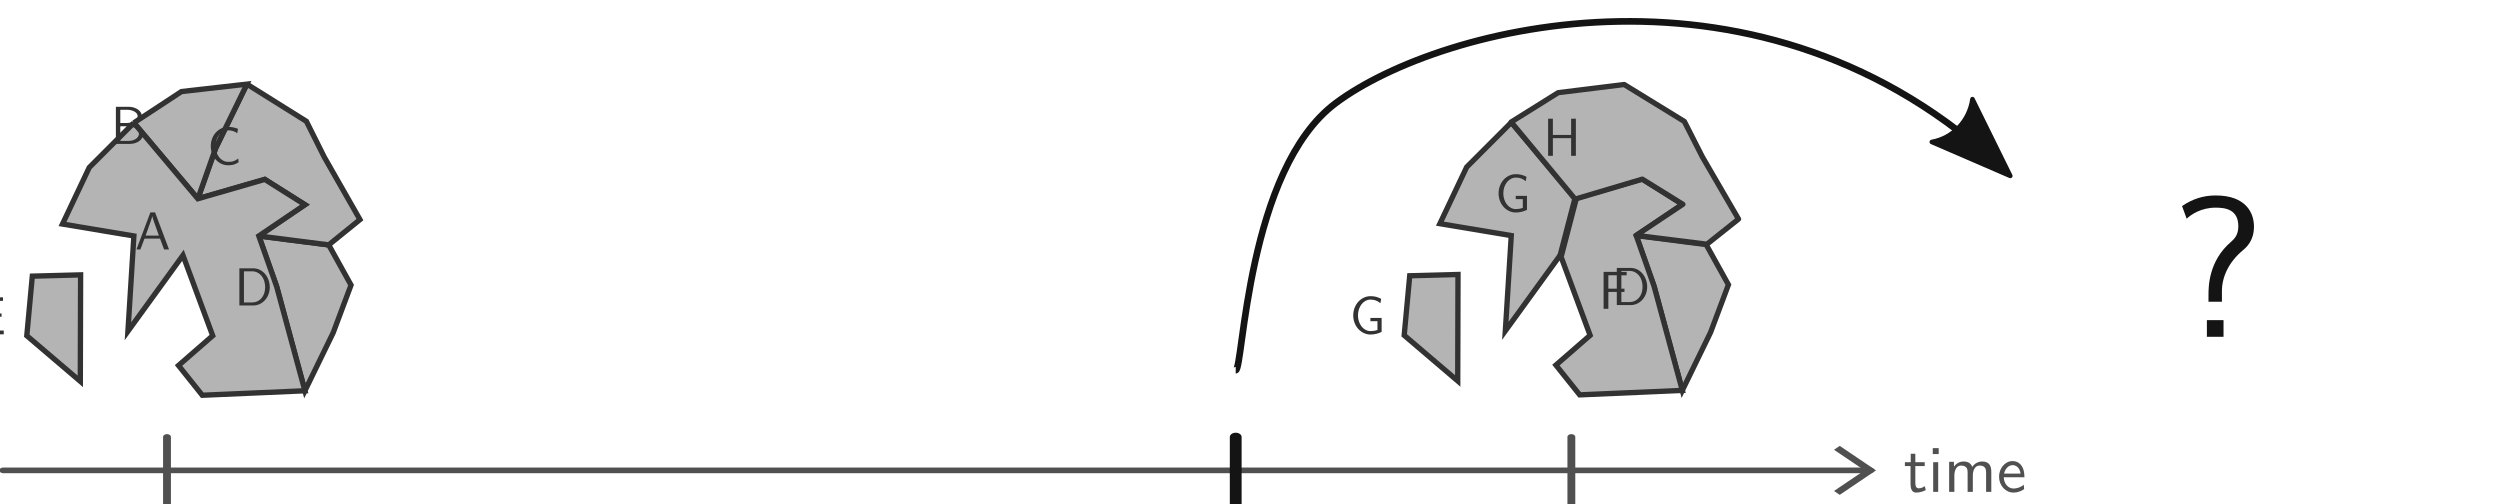
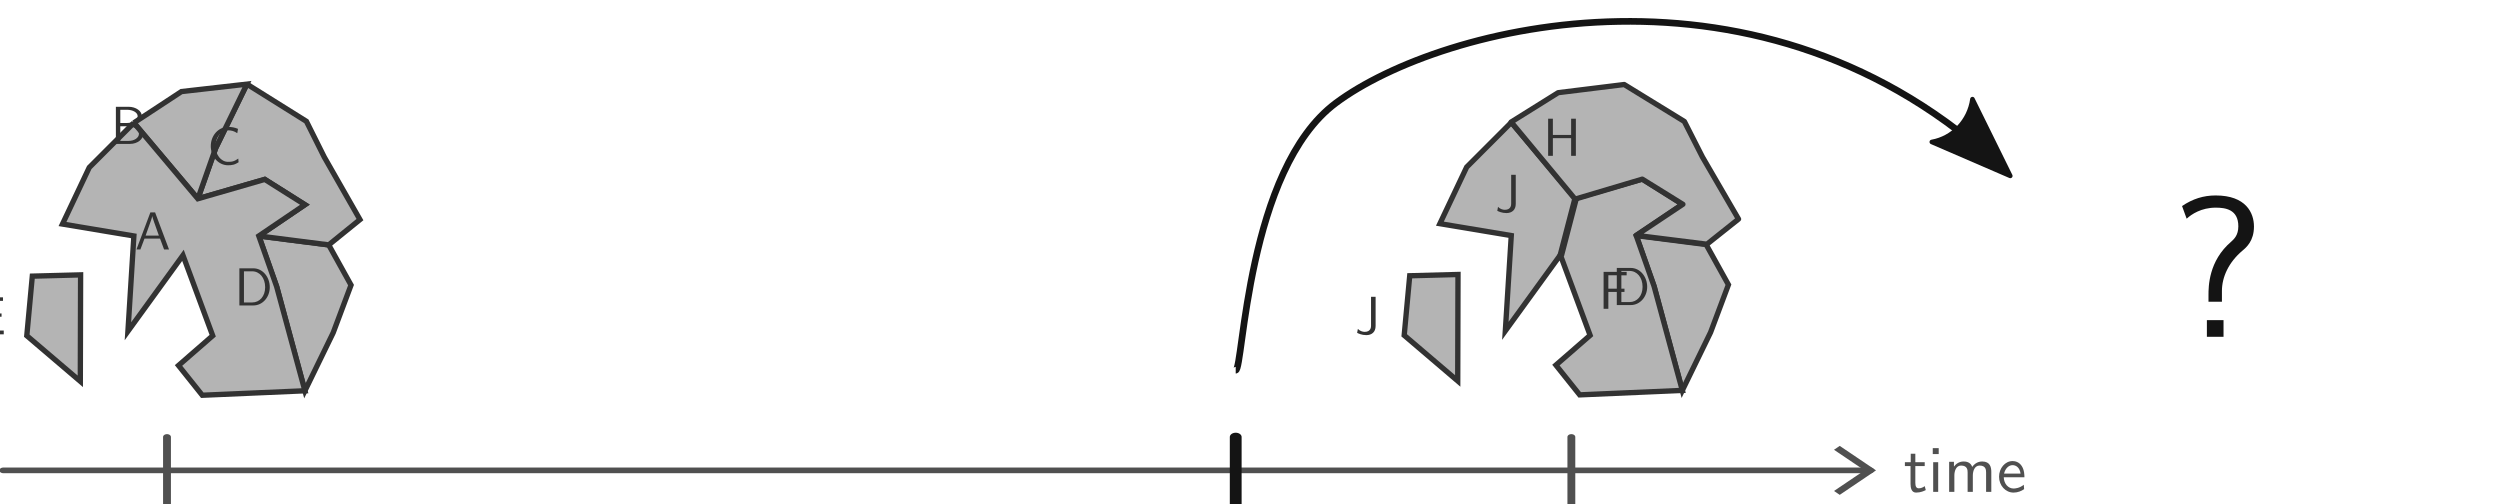
<svg xmlns="http://www.w3.org/2000/svg" width="374.28" height="75.42" id="svg4817" version="1.1">
  <defs id="defs4819">
    <marker style="overflow:visible" id="Arrow2Lend" refX="0" refY="0" orient="auto">
      <path transform="matrix(-1.1,0,0,-1.1,-1.1,0)" d="M 8.719,4.034 L -2.207,0 L 8.719,-4.002 C 6.973,-1.63 6.983,1.616 8.719,4.034 z" style="fill-rule:evenodd;stroke-width:0.625;stroke-linejoin:round" id="path3839" />
    </marker>
    <marker style="overflow:visible" id="Arrow2LendD" refX="0" refY="0" orient="auto">
      <path transform="matrix(-1.1,0,0,-1.1,-1.1,0)" d="M 8.719,4.034 L -2.207,0 L 8.719,-4.002 C 6.973,-1.63 6.983,1.616 8.719,4.034 z" style="fill:#141414;fill-rule:evenodd;stroke:#141414;stroke-width:0.625;stroke-linejoin:round" id="path4263" />
    </marker>
  </defs>
  <g transform="translate(-152.6325,-546.4957)" id="layer1">
    <path style="fill:#dedede;fill-opacity:1;stroke:#505050;stroke-width:3.53px;stroke-linecap:round;stroke-linejoin:miter;stroke-opacity:1" d="M 25833.663,4152.129 L 25833.663,4193.706" id="path4648" transform="matrix(0.3336648,0,0,0.2405202,-8442.15,-386.7554)" />
    <path style="fill:#dedede;fill-opacity:1;stroke:#505050;stroke-width:2.398;stroke-linecap:round;stroke-linejoin:miter;stroke-opacity:1;stroke-miterlimit:4;stroke-dasharray:none" d="M 25750,4168.899 L 26319.058,4168.899" id="path4856" transform="matrix(0.4911625,0,0,0.3540515,-12494.302,-859.0895)" />
    <g id="g4703">
      <g transform="matrix(0.2226733,0,0,0.2228646,32.83689,509.1684)" style="fill:#b4b4b4;fill-opacity:1;stroke:#323232;stroke-width:3.591;stroke-miterlimit:4;stroke-opacity:1;stroke-dasharray:none" id="polygons_1">
        <path style="fill:#b4b4b4;fill-opacity:1;stroke:#323232;stroke-width:3.591;stroke-miterlimit:4;stroke-opacity:1;stroke-dasharray:none" d="M 712,326 L 759,332 L 774,359 L 762,391 L 743,430 L 724,360 L 712,326" id="path3610" />
      </g>
      <g transform="matrix(0.2226733,0,0,0.2228646,32.83689,509.1684)" style="fill:#b4b4b4;fill-opacity:1;stroke:#323232;stroke-width:3.591;stroke-miterlimit:4;stroke-opacity:1;stroke-dasharray:none" id="polygons_2">
        <path style="fill:#b4b4b4;fill-opacity:1;stroke:#323232;stroke-width:3.591;stroke-miterlimit:4;stroke-opacity:1;stroke-dasharray:none" d="M 704,224 L 744,249 L 756,273 L 780,315 L 759,332 L 712,326 L 743,305 L 716,288 L 671,301 L 683,267 L 704,224" id="path3613" />
      </g>
      <g transform="matrix(0.2226733,0,0,0.2228646,32.83689,509.1684)" style="fill:#b4b4b4;fill-opacity:1;stroke:#323232;stroke-width:3.591;stroke-miterlimit:4;stroke-opacity:1;stroke-dasharray:none" id="polygons_3">
        <path style="fill:#b4b4b4;fill-opacity:1;stroke:#323232;stroke-width:3.591;stroke-miterlimit:4;stroke-opacity:1;stroke-dasharray:none" d="M 628,250 L 660,229 L 704,224 L 683,267 L 671,301 L 628,250" id="path3616" />
      </g>
      <path id="path3619" d="M 592.176,352.137 L 591.991,423.651 L 556,393 L 559.716,352.995 z" style="fill:#b4b4b4;fill-opacity:1;stroke:#323232;stroke-width:3.591;stroke-miterlimit:4;stroke-opacity:1;stroke-dasharray:none" transform="matrix(0.2226733,0,0,0.2228646,32.83689,509.1684)" />
      <g transform="matrix(0.2226733,0,0,0.2228646,32.83689,509.1684)" style="fill:#b4b4b4;fill-opacity:1;stroke:#323232;stroke-width:3.591;stroke-miterlimit:4;stroke-opacity:1;stroke-dasharray:none" id="polygons_5">
        <path style="fill:#b4b4b4;fill-opacity:1;stroke:#323232;stroke-width:3.591;stroke-miterlimit:4;stroke-opacity:1;stroke-dasharray:none" d="M 628,250 L 671,301 L 716,288 L 743,305 L 712,326 L 724,360 L 743,430 L 674,433 L 658,413 L 681,393 L 661,339 L 624,390 L 628,326 L 580,318 L 598,280 L 628,250" id="path3622" />
      </g>
      <text xml:space="preserve" style="font-size:20.946px;font-style:normal;font-variant:normal;font-weight:normal;font-stretch:normal;text-align:center;line-height:125%;letter-spacing:0px;word-spacing:0px;writing-mode:lr-tb;text-anchor:middle;fill:#323232;fill-opacity:1;stroke:none;font-family:Latin Modern Sans;-inkscape-font-specification:Latin Modern Sans" x="25577.389" y="4135.627" id="text4594" transform="matrix(0.3817395,0,0,0.3821373,-9579.08,-996.5281)">
        <tspan id="tspan4596" x="25577.389" y="4135.627" style="font-size:20.946px;font-style:normal;font-variant:normal;font-weight:normal;font-stretch:normal;text-align:center;text-anchor:middle;fill:#323232;fill-opacity:1;font-family:Latin Modern Sans;-inkscape-font-specification:Latin Modern Sans">A</tspan>
      </text>
      <text transform="matrix(0.3817395,0,0,0.3821373,-9582.319,-1012.336)" id="text4598" y="4135.627" x="25576.373" style="font-size:20.946px;font-style:normal;font-variant:normal;font-weight:normal;font-stretch:normal;text-align:center;line-height:125%;letter-spacing:0px;word-spacing:0px;writing-mode:lr-tb;text-anchor:middle;fill:#323232;fill-opacity:1;stroke:none;font-family:Latin Modern Sans;-inkscape-font-specification:Latin Modern Sans" xml:space="preserve">
        <tspan style="font-size:20.946px;font-style:normal;font-variant:normal;font-weight:normal;font-stretch:normal;text-align:center;text-anchor:middle;fill:#323232;fill-opacity:1;font-family:Latin Modern Sans;-inkscape-font-specification:Latin Modern Sans" y="4135.627" x="25576.373" id="tspan4600">B</tspan>
      </text>
      <text xml:space="preserve" style="font-size:20.946px;font-style:normal;font-variant:normal;font-weight:normal;font-stretch:normal;text-align:center;line-height:125%;letter-spacing:0px;word-spacing:0px;writing-mode:lr-tb;text-anchor:middle;fill:#323232;fill-opacity:1;stroke:none;font-family:Latin Modern Sans;-inkscape-font-specification:Latin Modern Sans" x="25576.457" y="4135.627" id="text4602" transform="matrix(0.3817395,0,0,0.3821373,-9568.012,-1009.228)">
        <tspan id="tspan4604" x="25576.457" y="4135.627" style="font-size:20.946px;font-style:normal;font-variant:normal;font-weight:normal;font-stretch:normal;text-align:center;text-anchor:middle;fill:#323232;fill-opacity:1;font-family:Latin Modern Sans;-inkscape-font-specification:Latin Modern Sans">C</tspan>
      </text>
      <text transform="matrix(0.3817395,0,0,0.3821373,-9563.829,-988.1516)" id="text4606" y="4135.627" x="25576.959" style="font-size:20.946px;font-style:normal;font-variant:normal;font-weight:normal;font-stretch:normal;text-align:center;line-height:125%;letter-spacing:0px;word-spacing:0px;writing-mode:lr-tb;text-anchor:middle;fill:#323232;fill-opacity:1;stroke:none;font-family:Latin Modern Sans;-inkscape-font-specification:Latin Modern Sans" xml:space="preserve">
        <tspan style="font-size:20.946px;font-style:normal;font-variant:normal;font-weight:normal;font-stretch:normal;text-align:center;text-anchor:middle;fill:#323232;fill-opacity:1;font-family:Latin Modern Sans;-inkscape-font-specification:Latin Modern Sans" y="4135.627" x="25576.959" id="tspan4608">D</tspan>
      </text>
      <text xml:space="preserve" style="font-size:20.946px;font-style:normal;font-variant:normal;font-weight:normal;font-stretch:normal;text-align:center;line-height:125%;letter-spacing:0px;word-spacing:0px;writing-mode:lr-tb;text-anchor:middle;fill:#323232;fill-opacity:1;stroke:none;font-family:Latin Modern Sans;-inkscape-font-specification:Latin Modern Sans" x="25575.818" y="4135.627" id="text4610" transform="matrix(0.3817395,0,0,0.3821373,-9602.831,-983.829)">
        <tspan id="tspan4612" x="25575.818" y="4135.627" style="font-size:20.946px;font-style:normal;font-variant:normal;font-weight:normal;font-stretch:normal;text-align:center;text-anchor:middle;fill:#323232;fill-opacity:1;font-family:Latin Modern Sans;-inkscape-font-specification:Latin Modern Sans">E</tspan>
      </text>
    </g>
    <path transform="matrix(0.3336648,0,0,0.2405202,-8231.9,-386.7554)" id="path3038" d="M 25833.663,4152.129 L 25833.663,4193.706" style="fill:#dedede;fill-opacity:1;stroke:#505050;stroke-width:3.53px;stroke-linecap:round;stroke-linejoin:miter;stroke-opacity:1" />
    <path style="fill:#000000;fill-opacity:1;stroke:#141414;stroke-width:5.295;stroke-linecap:round;stroke-linejoin:miter;stroke-miterlimit:4;stroke-opacity:1;stroke-dasharray:none" d="M 25826.17,4152.129 L 25826.17,4193.706" id="path3040" transform="matrix(0.3336648,0,0,0.2405202,-8279.65,-386.7554)" />
    <path transform="translate(152.6325,557.4971)" id="path3812" d="M 185,44.419 C 186.155,44.419 186.591,14.408 200,4.419 C 215.707,-7.283 263.975,-19.77 300,14.419" style="fill:none;stroke:#141414;stroke-width:1px;stroke-linecap:butt;stroke-linejoin:miter;stroke-opacity:1;marker-end:url(#Arrow2LendD)" />
    <text xml:space="preserve" x="25817.176" y="4200.935" id="text4472" transform="matrix(0.3336648,0,0,0.3340124,-8136.649,-806.2489)" style="font-style:normal;font-variant:normal;font-weight:normal;font-stretch:normal;fill:#141414;fill-opacity:1;font-family:Latin Modern Sans;-inkscape-font-specification:Latin Modern Sans">
      <tspan id="tspan4474" x="25817.176" y="4200.935" style="font-size:89.864px;font-style:normal;font-variant:normal;font-weight:normal;font-stretch:normal;fill:#141414;fill-opacity:1;font-family:Latin Modern Sans;-inkscape-font-specification:Latin Modern Sans">?</tspan>
    </text>
    <g id="g4683" transform="translate(-95.6031,-3.239311)">
      <g id="g4353" style="fill:#b4b4b4;fill-opacity:1;stroke:#323232;stroke-width:3.591;stroke-miterlimit:4;stroke-opacity:1;stroke-dasharray:none" transform="matrix(0.2226733,0,0,0.2228646,334.654,512.3504)">
        <path id="path4355" d="M 712,326 L 759,332 L 774,359 L 762,391 L 743,430 L 724,360 L 712,326" style="fill:#b4b4b4;fill-opacity:1;stroke:#323232;stroke-width:3.591;stroke-miterlimit:4;stroke-opacity:1;stroke-dasharray:none" />
      </g>
      <path transform="matrix(0.2226733,0,0,0.2228646,334.654,512.3504)" style="fill:#b4b4b4;fill-opacity:1;stroke:#323232;stroke-width:3.591;stroke-miterlimit:4;stroke-opacity:1;stroke-dasharray:none" d="M 592.176,352.137 L 591.991,423.651 L 556,393 L 559.716,352.995 z" id="path4365" />
      <g id="g4367" style="fill:#b4b4b4;fill-opacity:1;stroke:#323232;stroke-width:3.591;stroke-miterlimit:4;stroke-opacity:1;stroke-dasharray:none" transform="matrix(0.2226733,0,0,0.2228646,334.654,512.3504)">
        <path id="path4369" d="M 628,250 L 671,301 L 716,288 L 743,305 L 712,326 L 724,360 L 743,430 L 674,433 L 658,413 L 681,393 L 661,339 L 624,390 L 628,326 L 580,318 L 598,280 L 628,250" style="fill:#b4b4b4;fill-opacity:1;stroke:#323232;stroke-width:3.591;stroke-miterlimit:4;stroke-opacity:1;stroke-dasharray:none" />
      </g>
      <text xml:space="preserve" style="font-size:20.946px;font-style:normal;font-variant:normal;font-weight:normal;font-stretch:normal;text-align:center;line-height:125%;letter-spacing:0px;word-spacing:0px;writing-mode:lr-tb;text-anchor:middle;fill:#323232;fill-opacity:1;stroke:none;font-family:Latin Modern Sans;-inkscape-font-specification:Latin Modern Sans" x="25576.959" y="4135.627" id="text4383" transform="matrix(0.3817395,0,0,0.3821373,-9262.011,-984.9696)">
        <tspan id="tspan4385" x="25576.959" y="4135.627" style="font-size:20.946px;font-style:normal;font-variant:normal;font-weight:normal;font-stretch:normal;text-align:center;text-anchor:middle;fill:#323232;fill-opacity:1;font-family:Latin Modern Sans;-inkscape-font-specification:Latin Modern Sans">D</tspan>
      </text>
      <text transform="matrix(0.3817395,0,0,0.3821373,-9301.014,-980.647)" id="text4387" y="4135.627" x="25575.818" style="font-size:20.946px;font-style:normal;font-variant:normal;font-weight:normal;font-stretch:normal;text-align:center;line-height:125%;letter-spacing:0px;word-spacing:0px;writing-mode:lr-tb;text-anchor:middle;fill:#323232;fill-opacity:1;stroke:none;font-family:Latin Modern Sans;-inkscape-font-specification:Latin Modern Sans" xml:space="preserve">
-         <tspan style="font-size:20.946px;font-style:normal;font-variant:normal;font-weight:normal;font-stretch:normal;text-align:center;text-anchor:middle;fill:#323232;fill-opacity:1;font-family:Latin Modern Sans;-inkscape-font-specification:Latin Modern Sans" y="4135.627" x="25575.818" id="tspan4389">G</tspan>
+         <tspan style="font-size:20.946px;font-style:normal;font-variant:normal;font-weight:normal;font-stretch:normal;text-align:center;text-anchor:middle;fill:#323232;fill-opacity:1;font-family:Latin Modern Sans;-inkscape-font-specification:Latin Modern Sans" y="4135.627" x="25575.818" id="tspan4389">J</tspan>
      </text>
      <g transform="matrix(0.2248717,0,0,0.225065,334.5693,511.5745)" style="fill:#b4b4b4;fill-opacity:1;stroke:#323232;stroke-width:3.556;stroke-miterlimit:4;stroke-opacity:1;stroke-dasharray:none" id="g4439">
        <path transform="matrix(1.001291,0,0,0.9836365,-7.492565,5.432678)" id="path4441" style="fill:#b4b4b4;fill-opacity:1;stroke:#323232;stroke-width:3.583;stroke-linecap:round;stroke-linejoin:round;stroke-miterlimit:4;stroke-opacity:1;stroke-dasharray:none" d="M 704,224 L 720.376,234.235 L 744,249 L 756,273 L 780,315 L 759,332 L 712,326 L 743,305 L 716,288 L 671.34,301.505 L 628.836,249.373 L 660.108,229.516 L 704,224" />
      </g>
      <path transform="matrix(0.3855084,0,0,0.3859101,-9594.298,-1015.25)" id="path4468" d="M 26137.396,4154.575 L 26143.159,4132.474" style="fill:#2f3b46;fill-opacity:1;stroke:#323232;stroke-width:2.593px;stroke-linecap:butt;stroke-linejoin:miter;stroke-opacity:1" />
      <text xml:space="preserve" style="font-size:18px;font-style:normal;font-variant:normal;font-weight:normal;font-stretch:normal;text-align:start;line-height:125%;letter-spacing:0px;word-spacing:0px;writing-mode:lr-tb;text-anchor:start;fill:#323232;fill-opacity:1;stroke:none;font-family:Latin Modern Sans;-inkscape-font-specification:Latin Modern Sans" x="25571" y="4135.627" id="text4618" transform="matrix(0.3855084,0,0,0.3859101,-9385.775,-1014.52)">
-         <tspan id="tspan4620" x="25571" y="4135.627" style="font-size:20.741px;font-style:normal;font-variant:normal;font-weight:normal;font-stretch:normal;fill:#323232;fill-opacity:1;font-family:Latin Modern Sans;-inkscape-font-specification:Latin Modern Sans">G</tspan>
+         <tspan id="tspan4620" x="25571" y="4135.627" style="font-size:20.741px;font-style:normal;font-variant:normal;font-weight:normal;font-stretch:normal;fill:#323232;fill-opacity:1;font-family:Latin Modern Sans;-inkscape-font-specification:Latin Modern Sans">J</tspan>
      </text>
      <text transform="matrix(0.3855084,0,0,0.3859101,-9370.274,-1000.017)" id="text4624" y="4135.627" x="25571" style="font-size:18px;font-style:normal;font-variant:normal;font-weight:normal;font-stretch:normal;text-align:start;line-height:125%;letter-spacing:0px;word-spacing:0px;writing-mode:lr-tb;text-anchor:start;fill:#323232;fill-opacity:1;stroke:none;font-family:Latin Modern Sans;-inkscape-font-specification:Latin Modern Sans" xml:space="preserve">
        <tspan style="font-size:20.741px;font-style:normal;font-variant:normal;font-weight:normal;font-stretch:normal;fill:#323232;fill-opacity:1;font-family:Latin Modern Sans;-inkscape-font-specification:Latin Modern Sans" y="4135.627" x="25571" id="tspan4626">F</tspan>
      </text>
      <text xml:space="preserve" style="font-size:20.946px;font-style:normal;font-variant:normal;font-weight:normal;font-stretch:normal;text-align:center;line-height:125%;letter-spacing:0px;word-spacing:0px;writing-mode:lr-tb;text-anchor:middle;fill:#323232;fill-opacity:1;stroke:none;font-family:Latin Modern Sans;-inkscape-font-specification:Latin Modern Sans" x="25577.389" y="4135.627" id="text4679" transform="matrix(0.3817395,0,0,0.3821373,-9272.49,-1007.312)">
        <tspan id="tspan4681" x="25577.389" y="4135.627" style="font-size:20.946px;font-style:normal;font-variant:normal;font-weight:normal;font-stretch:normal;text-align:center;text-anchor:middle;fill:#323232;fill-opacity:1;font-family:Latin Modern Sans;-inkscape-font-specification:Latin Modern Sans">H</tspan>
      </text>
    </g>
    <path style="fill:none;stroke:#505050;stroke-width:1.217px;stroke-linecap:butt;stroke-linejoin:miter;stroke-opacity:1" d="M 275,65.42 L 280,70.42 L 275,75.42" id="path3912" transform="matrix(1,0,0,0.675,152.6325,569.3822)" />
    <text xml:space="preserve" style="font-size:20px;font-style:normal;font-variant:normal;font-weight:normal;font-stretch:normal;text-indent:0;text-align:start;text-decoration:none;line-height:125%;letter-spacing:0px;word-spacing:0px;text-transform:none;direction:ltr;block-progression:tb;writing-mode:lr-tb;text-anchor:start;baseline-shift:baseline;color:#000000;fill:#000000;fill-opacity:1;fill-rule:nonzero;stroke:none;stroke-width:1px;marker:none;visibility:visible;display:inline;overflow:visible;enable-background:accumulate;font-family:Latin Modern Sans;-inkscape-font-specification:Latin Modern Sans" x="282.666" y="73.475" id="text3914" transform="translate(154.9665,546.6602)">
      <tspan id="tspan3916" x="282.666" y="73.475" style="font-size:10px;fill:#505050;fill-opacity:1">time</tspan>
    </text>
  </g>
</svg>
